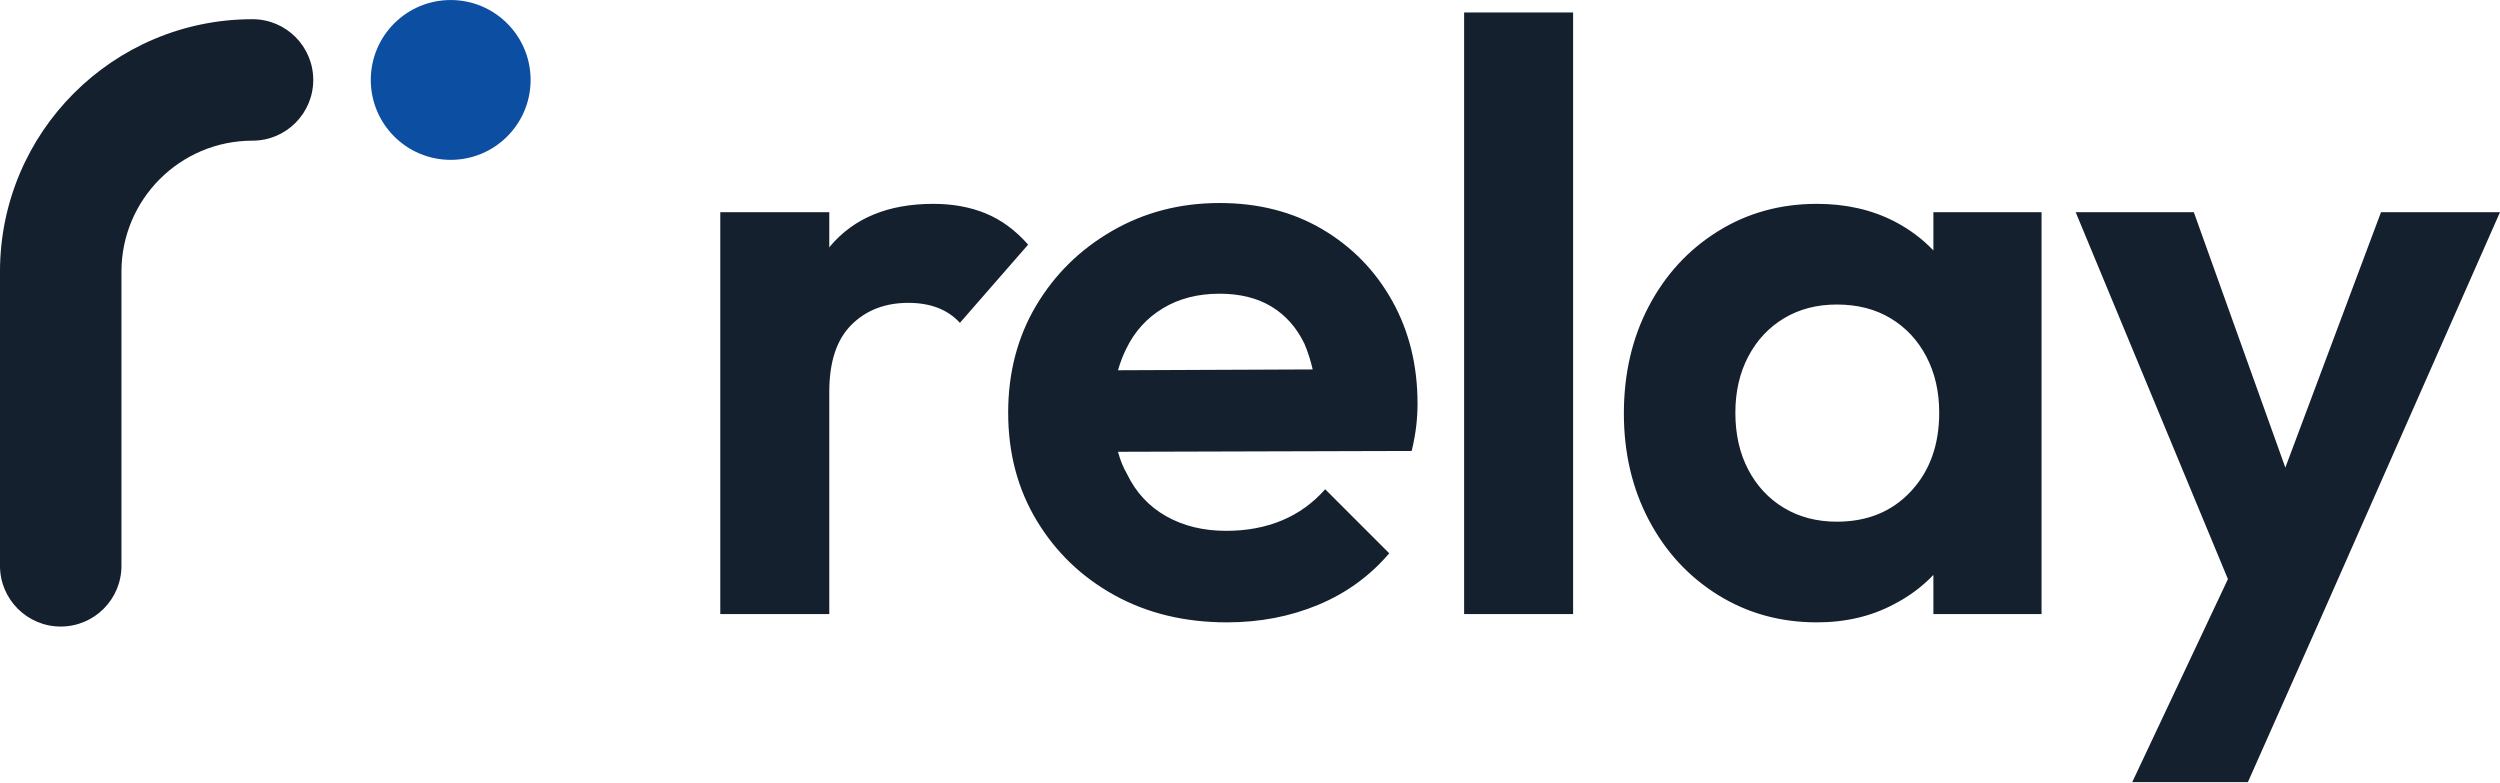
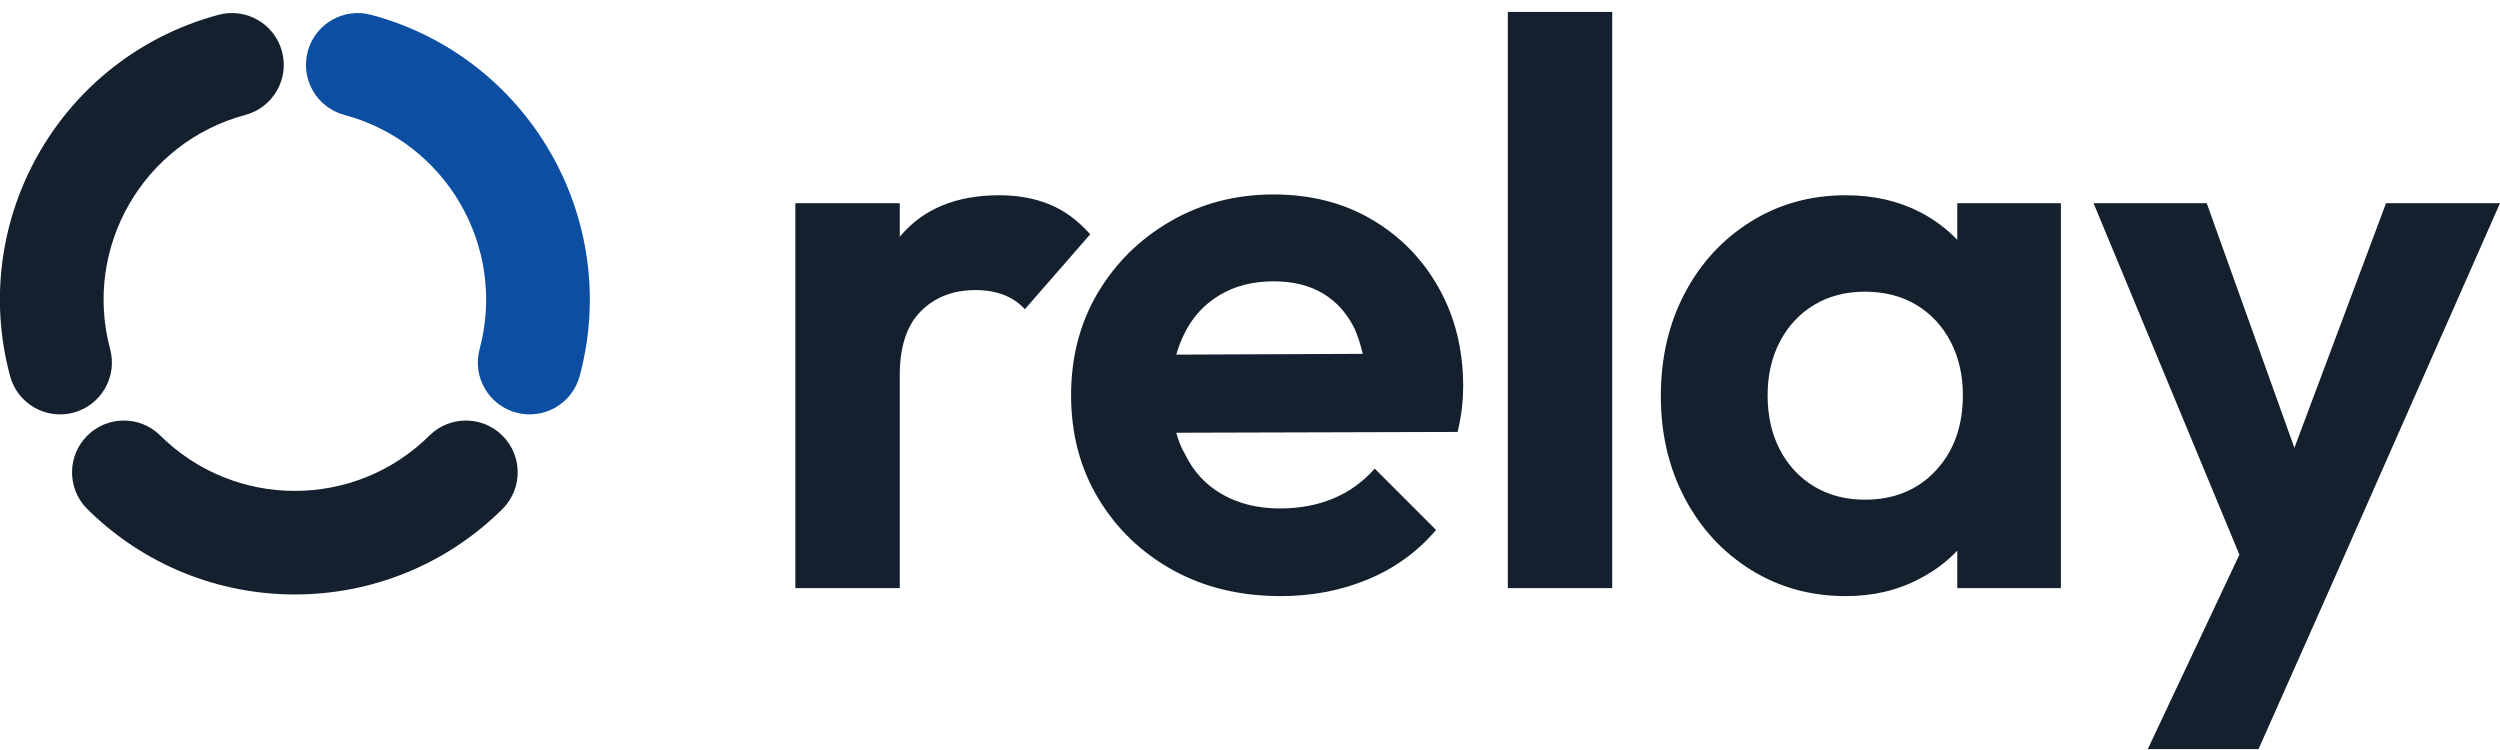
- <svg xmlns="http://www.w3.org/2000/svg" viewBox="0 -73.8 300.47 94" role="img" aria-label="Relay">
-   <g transform="translate(-21.9 -88.78) scale(1.53673)">
-     <path fill="#14202e" d="M14.25 54V31A19.75 19.75 0 0 1 34 11.25A4.75 4.75 0 0 1 34 20.75A10.25 10.25 0 0 0 23.75 31V54A4.75 4.75 0 0 1 14.25 54Z" />
-     <circle fill="#0b4ea2" cx="49.5" cy="16" r="6.25" />
+ <svg xmlns="http://www.w3.org/2000/svg" viewBox="0 -73.8 313.7 94" role="img" aria-label="Relay">
+   <g transform="translate(0 -73.2)">
+     <path fill="#0b4ea2" d="M46.58 1.26A37 37 0 0 1 72.74 46.58A6.5 6.5 0 0 1 60.18 43.21A24 24 0 0 0 43.21 13.82A6.5 6.5 0 0 1 46.58 1.26Z" />
+     <path fill="#14202e" d="M63.16 63.16A37 37 0 0 1 10.84 63.16A6.5 6.5 0 0 1 20.03 53.97A24 24 0 0 0 53.97 53.97A6.5 6.5 0 0 1 63.16 63.16Z" />
+     <path fill="#14202e" d="M1.26 46.58A37 37 0 0 1 27.42 1.26A6.5 6.5 0 0 1 30.79 13.82A24 24 0 0 0 13.82 43.21A6.5 6.5 0 0 1 1.26 46.58Z" />
  </g>
-   <path fill="#14202e" d="M99.67 0L86.57 0L86.57-48.30L99.67-48.30L99.67-44Q99.67-44.10 99.77-44.20L99.77-44.20Q104.07-49.30 112.17-49.30L112.17-49.30Q115.67-49.30 118.47-48.15Q121.27-47 123.57-44.40L123.57-44.40L115.37-35Q114.27-36.20 112.72-36.80Q111.17-37.40 109.17-37.40L109.17-37.40Q104.97-37.40 102.32-34.75Q99.67-32.10 99.67-26.70L99.67-26.70L99.67 0ZM147.47 1L147.47 1Q139.87 1 133.97-2.25Q128.07-5.50 124.62-11.20Q121.17-16.90 121.17-24.20L121.17-24.20Q121.17-31.40 124.52-37.05Q127.87-42.70 133.67-46.05Q139.47-49.40 146.57-49.40L146.57-49.40Q153.57-49.40 158.92-46.25Q164.27-43.10 167.32-37.65Q170.37-32.20 170.37-25.30L170.37-25.30Q170.37-24 170.22-22.65Q170.07-21.30 169.67-19.60L169.67-19.60L134.37-19.50Q134.77-18 135.47-16.80L135.47-16.80Q137.07-13.50 140.17-11.75Q143.27-10 147.37-10L147.37-10Q151.07-10 154.07-11.25Q157.07-12.50 159.27-15L159.27-15L166.97-7.30Q163.47-3.20 158.42-1.10Q153.37 1 147.47 1ZM134.37-29.30L134.37-29.30L157.77-29.40Q157.37-31.10 156.77-32.50L156.77-32.50Q155.37-35.40 152.82-36.95Q150.27-38.50 146.57-38.50L146.57-38.50Q142.67-38.50 139.77-36.75Q136.87-35 135.37-31.90L135.37-31.90Q134.77-30.70 134.37-29.30ZM189.07 0L175.97 0L175.97-72.30L189.07-72.30L189.07 0ZM218.37 1L218.37 1Q211.77 1 206.47-2.30Q201.17-5.60 198.17-11.30Q195.17-17 195.17-24.10L195.17-24.10Q195.17-31.30 198.17-37Q201.17-42.70 206.47-46Q211.77-49.30 218.37-49.30L218.37-49.30Q223.57-49.30 227.67-47.20L227.67-47.20Q230.37-45.80 232.37-43.70L232.37-43.70L232.37-48.30L245.37-48.30L245.37 0L232.37 0L232.37-4.70Q230.37-2.60 227.67-1.20L227.67-1.20Q223.57 1 218.37 1ZM220.77-11.10L220.77-11.10Q226.27-11.10 229.67-14.75Q233.07-18.40 233.07-24.20L233.07-24.20Q233.07-28 231.52-30.95Q229.97-33.90 227.22-35.55Q224.47-37.20 220.77-37.20L220.77-37.20Q217.17-37.20 214.42-35.55Q211.67-33.90 210.12-30.95Q208.57-28 208.57-24.20L208.57-24.20Q208.57-20.30 210.12-17.35Q211.67-14.40 214.42-12.75Q217.17-11.10 220.77-11.10ZM270.17 20.20L256.27 20.20L267.77-4.20L249.47-48.30L263.67-48.30L274.67-17.60L286.17-48.30L300.47-48.30L278.97 0.40L270.17 20.20Z" />
+   <path fill="#14202e" d="M112.90 0L99.80 0L99.80-48.30L112.90-48.30L112.90-44Q112.90-44.10 113-44.20L113-44.20Q117.30-49.30 125.40-49.30L125.40-49.30Q128.90-49.30 131.70-48.15Q134.50-47 136.80-44.40L136.80-44.40L128.60-35Q127.50-36.20 125.95-36.80Q124.40-37.40 122.40-37.40L122.40-37.40Q118.20-37.40 115.55-34.75Q112.90-32.10 112.90-26.70L112.90-26.70L112.90 0ZM160.70 1L160.70 1Q153.10 1 147.20-2.25Q141.30-5.50 137.85-11.20Q134.40-16.90 134.40-24.20L134.40-24.20Q134.40-31.40 137.75-37.05Q141.10-42.70 146.90-46.05Q152.70-49.40 159.80-49.40L159.80-49.40Q166.80-49.40 172.15-46.25Q177.50-43.10 180.55-37.65Q183.60-32.20 183.60-25.30L183.60-25.30Q183.60-24 183.45-22.65Q183.30-21.30 182.90-19.60L182.90-19.60L147.60-19.50Q148-18 148.70-16.80L148.70-16.80Q150.30-13.50 153.40-11.75Q156.50-10 160.60-10L160.60-10Q164.30-10 167.30-11.25Q170.30-12.50 172.50-15L172.50-15L180.20-7.30Q176.70-3.20 171.65-1.10Q166.60 1 160.70 1ZM147.60-29.30L147.60-29.30L171-29.40Q170.60-31.10 170-32.50L170-32.50Q168.60-35.40 166.05-36.95Q163.50-38.50 159.80-38.50L159.80-38.50Q155.90-38.50 153-36.75Q150.10-35 148.60-31.90L148.60-31.90Q148-30.70 147.60-29.30ZM202.30 0L189.20 0L189.20-72.30L202.30-72.30L202.30 0ZM231.60 1L231.60 1Q225.00 1 219.70-2.30Q214.40-5.60 211.40-11.30Q208.40-17 208.40-24.10L208.40-24.10Q208.40-31.30 211.40-37Q214.40-42.70 219.70-46Q225.00-49.30 231.60-49.30L231.60-49.30Q236.80-49.30 240.90-47.20L240.90-47.20Q243.60-45.80 245.60-43.70L245.60-43.70L245.60-48.30L258.60-48.30L258.60 0L245.60 0L245.60-4.70Q243.60-2.60 240.90-1.20L240.90-1.20Q236.80 1 231.60 1ZM234.00-11.10L234.00-11.10Q239.50-11.10 242.90-14.75Q246.30-18.40 246.30-24.20L246.30-24.20Q246.30-28 244.75-30.95Q243.20-33.90 240.45-35.55Q237.70-37.20 234.00-37.20L234.00-37.20Q230.40-37.20 227.65-35.55Q224.90-33.90 223.35-30.95Q221.80-28 221.80-24.20L221.80-24.20Q221.80-20.30 223.35-17.35Q224.90-14.40 227.65-12.75Q230.40-11.10 234.00-11.10ZM283.40 20.20L269.50 20.20L281.00-4.20L262.70-48.30L276.90-48.30L287.90-17.60L299.40-48.30L313.70-48.30L292.20 0.40L283.40 20.20Z" />
</svg>
